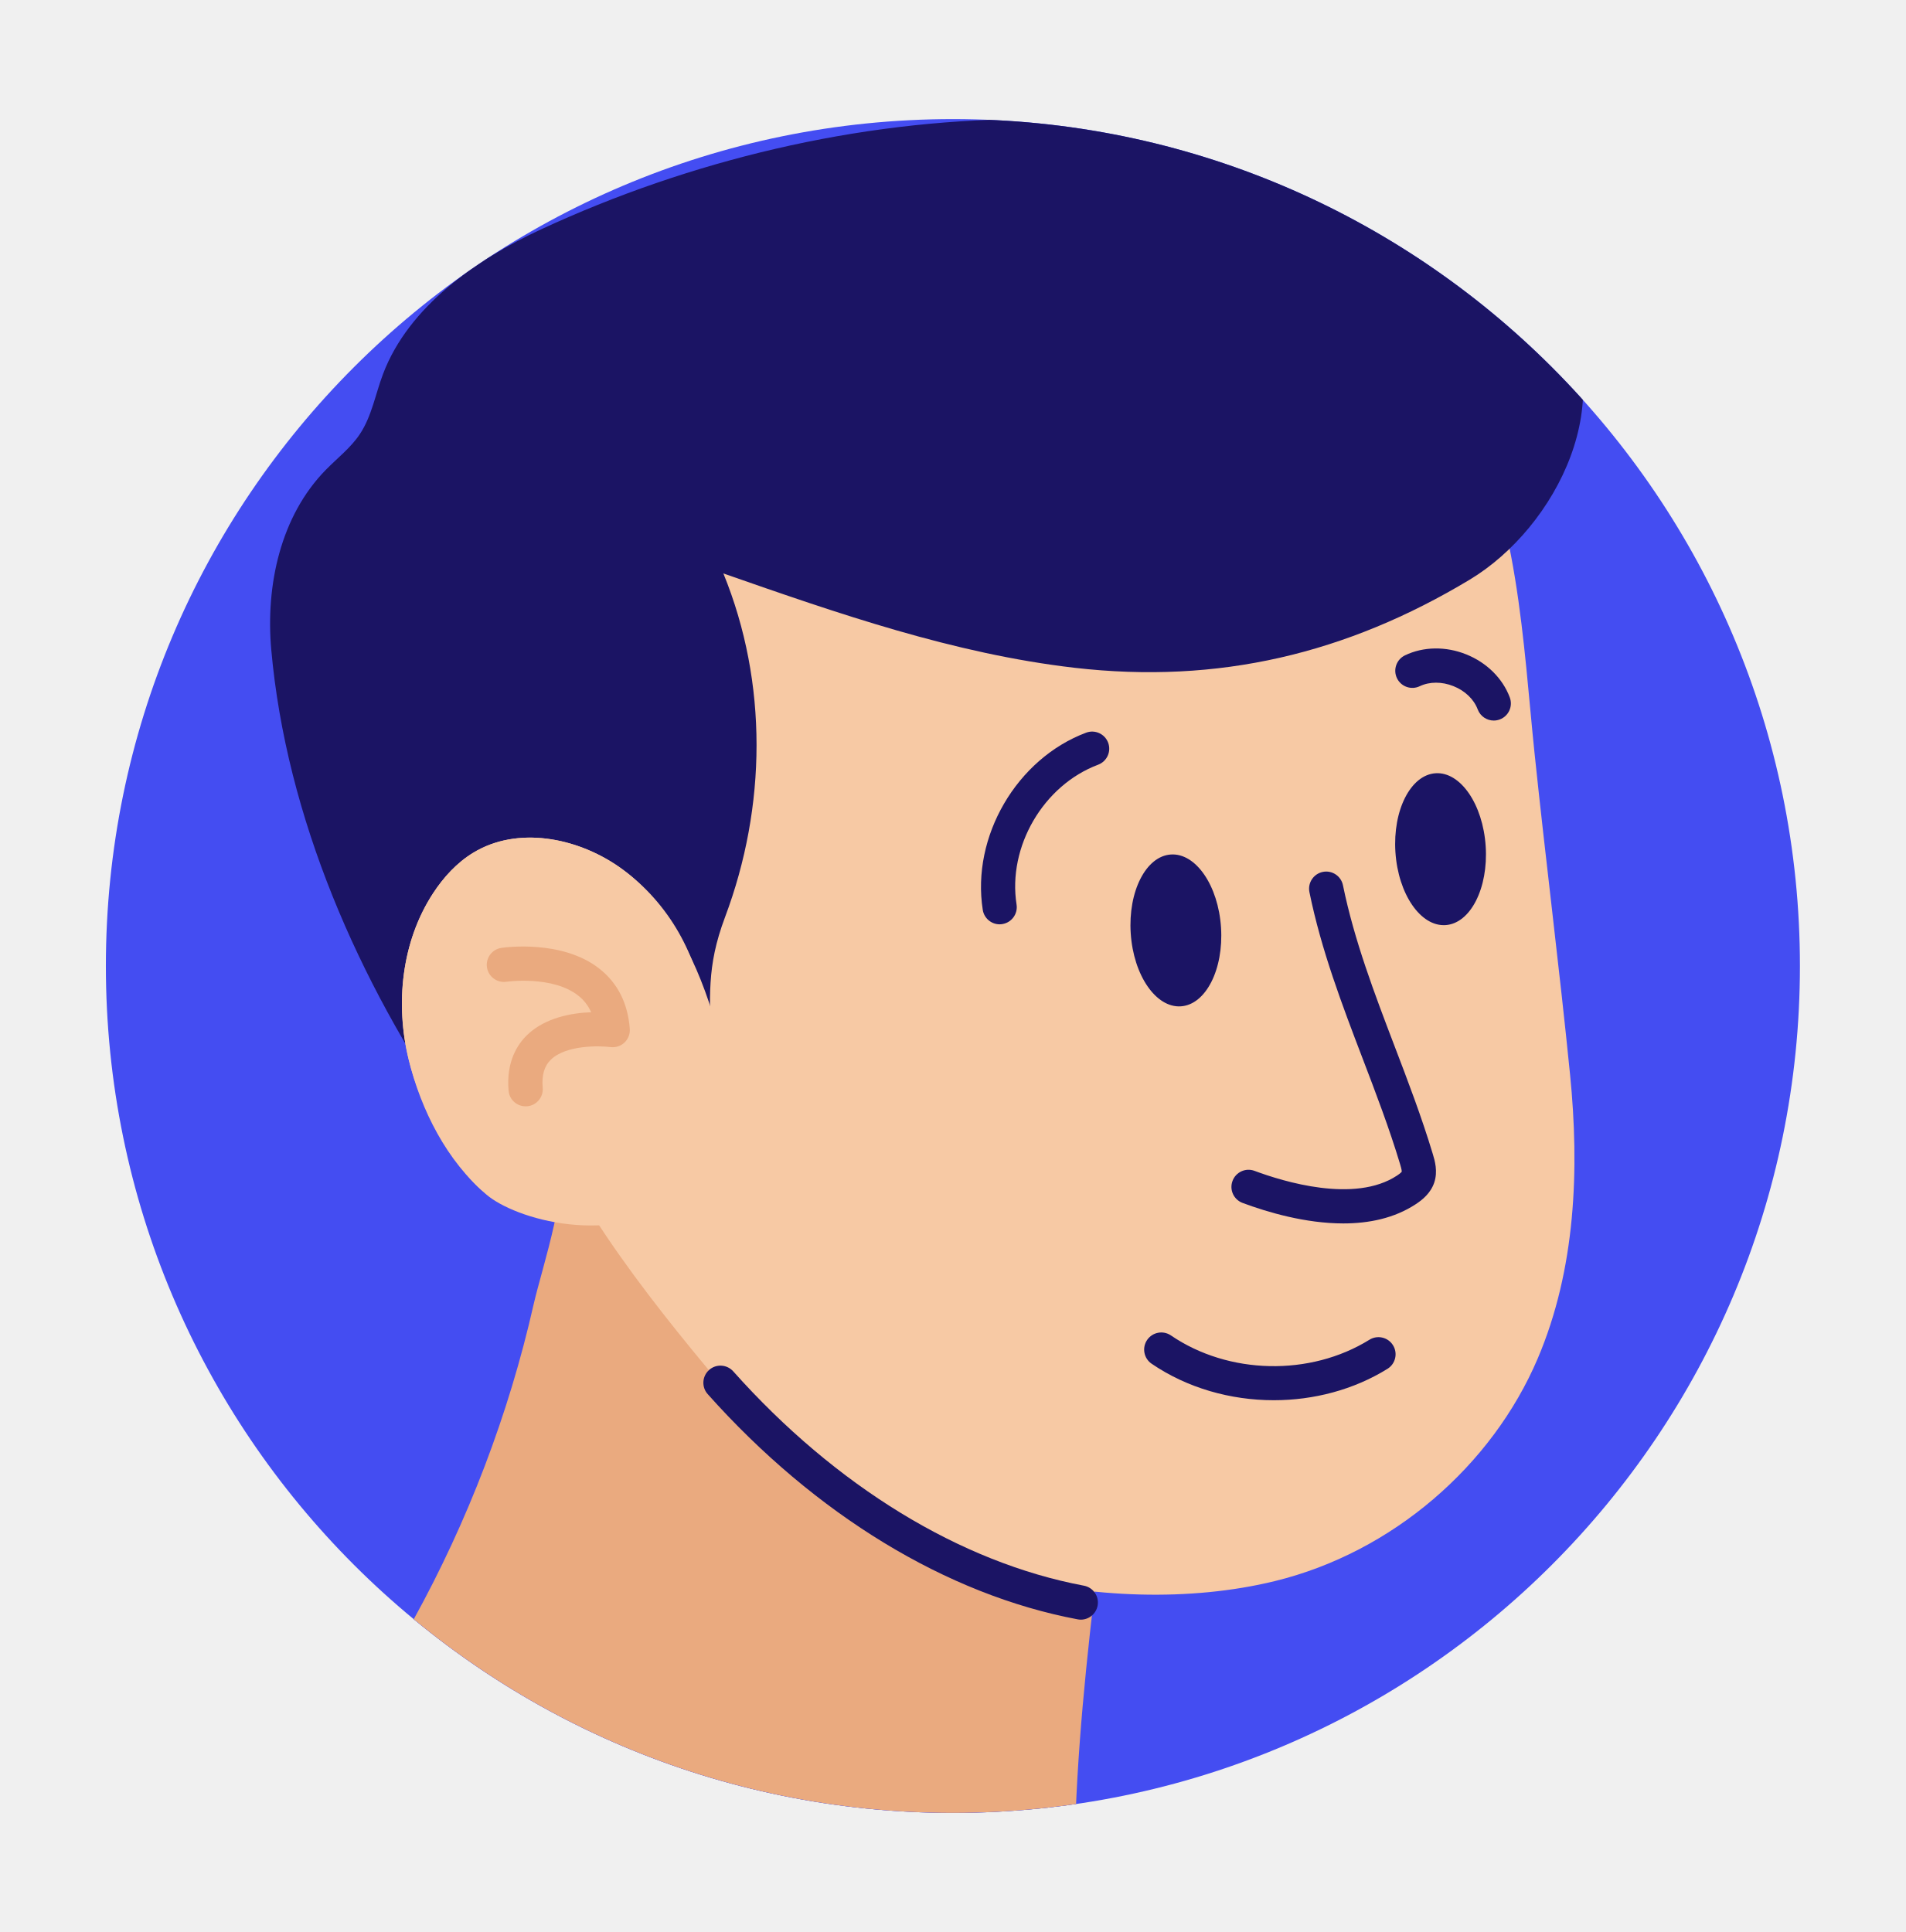
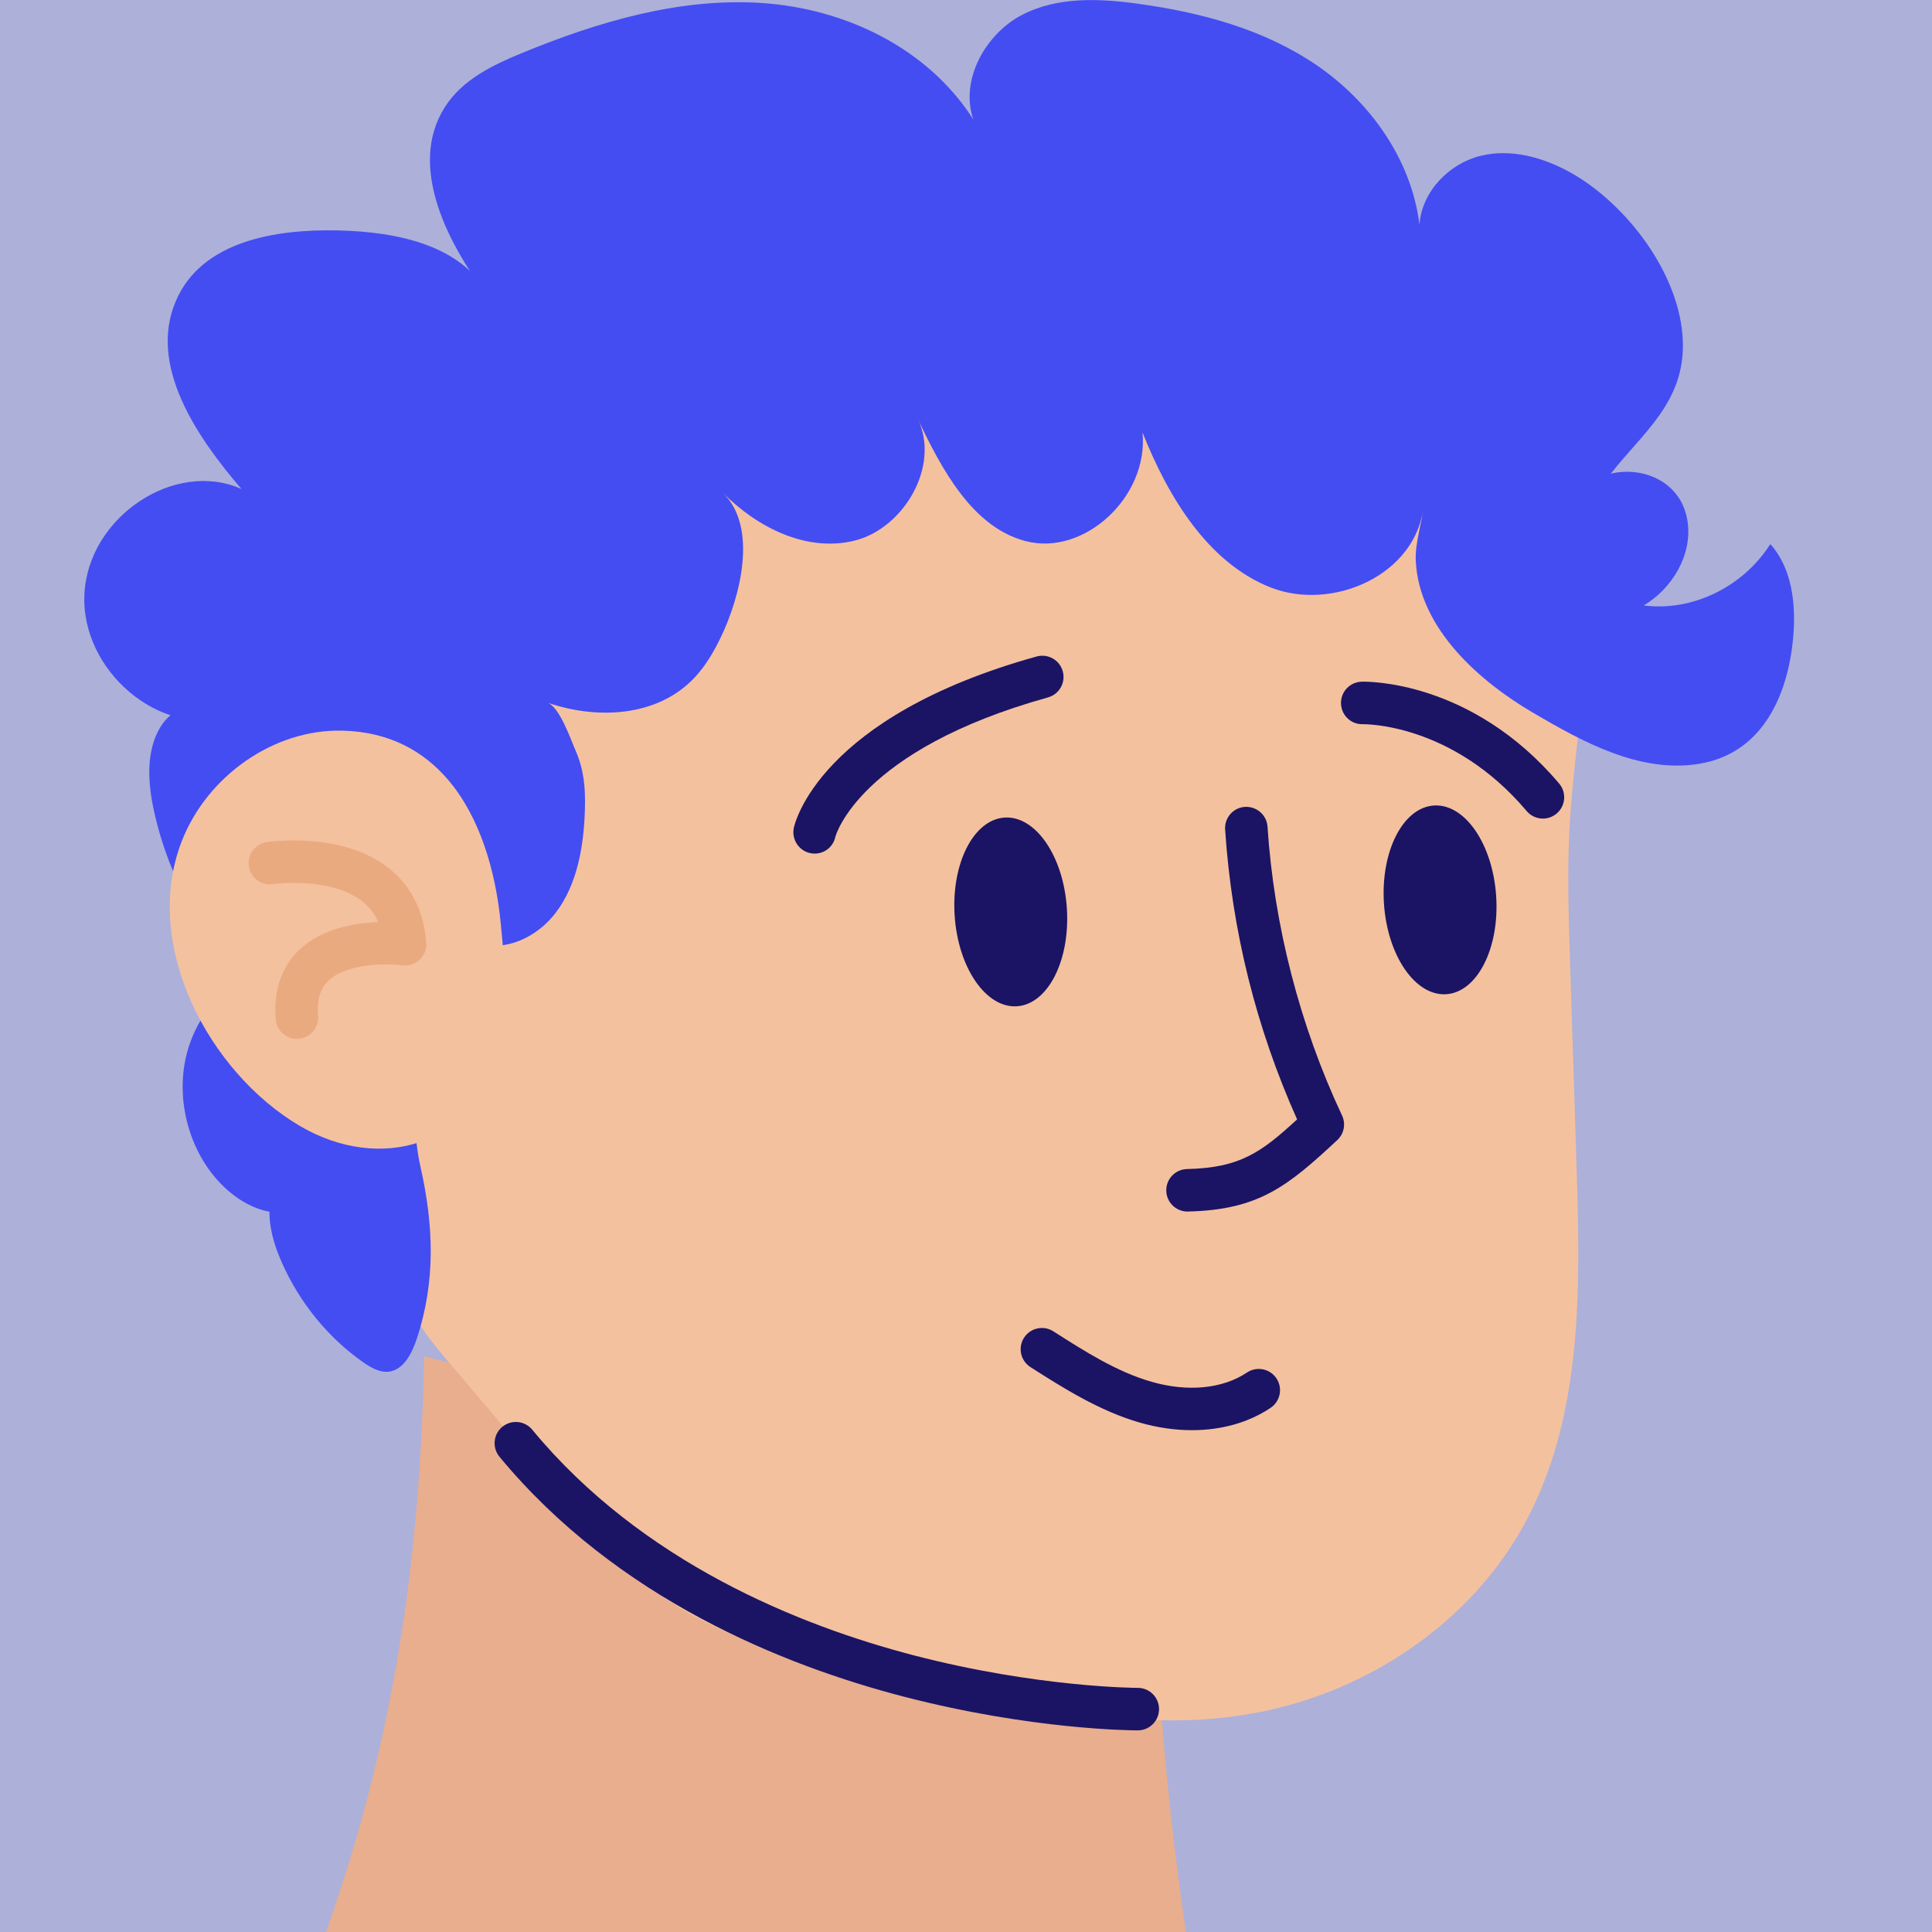
- <svg xmlns="http://www.w3.org/2000/svg" width="72" height="73" viewBox="0 0 72 73" fill="none">
-   <g clip-path="url(#clip0_6391_16421)">
-     <path d="M68 4.501H4V68.5H68V4.501Z" fill="#444DF2" />
-     <path d="M41.651 57.71C41.207 61.275 40.781 64.897 40.639 68.5H10.768C11.161 67.897 11.627 67.26 12.149 66.565C14.713 63.159 16.79 59.388 18.309 55.405C19.068 53.414 19.689 51.369 20.159 49.29C20.487 47.848 21.58 44.716 21.09 43.294C21.37 44.108 21.765 44.86 22.25 45.555C23.785 47.753 26.218 49.354 28.748 50.365C32.077 51.695 35.669 52.209 39.114 53.198C39.835 53.405 40.585 53.656 41.088 54.213C41.905 55.119 41.803 56.499 41.651 57.71Z" fill="#444DF2" />
-     <path d="M41.651 57.71C41.207 61.275 40.781 64.897 40.639 68.5H10.768C11.161 67.897 11.627 67.26 12.149 66.565C14.713 63.159 16.79 59.388 18.309 55.405C19.068 53.414 19.689 51.369 20.159 49.29C20.487 47.848 21.58 44.716 21.09 43.294C21.37 44.108 21.765 44.86 22.25 45.555C23.785 47.753 26.218 49.354 28.748 50.365C32.077 51.695 35.669 52.209 39.114 53.198C39.835 53.405 40.585 53.656 41.088 54.213C41.905 55.119 41.803 56.499 41.651 57.71Z" fill="#EAAA7F" />
-     <path d="M17.551 27.801C17.511 25 17.807 22.164 19.102 19.649C21.321 15.331 26.19 12.655 31.137 11.718C36.086 10.781 41.174 11.329 46.157 11.918C49.151 12.272 53.615 12.812 55.222 15.555C57.345 19.178 57.551 24.406 57.974 28.46C58.396 32.514 58.912 36.557 59.317 40.613C59.671 44.17 59.534 47.946 58.095 51.328C56.376 55.37 52.613 58.657 48.151 59.744C41.804 61.289 33.135 59.278 29.051 54.461C26.052 50.925 22.691 47.069 20.705 42.92C18.664 38.652 17.833 33.927 17.6 29.25C17.576 28.768 17.558 28.285 17.551 27.801Z" fill="#F7C9A4" />
-     <path d="M22.113 45.111C21.203 45.214 20.31 45.127 19.492 44.702C18.491 44.182 17.793 43.236 17.152 42.309C13.559 37.124 10.813 30.887 10.248 24.546C10.031 22.115 10.598 19.5 12.306 17.756C12.741 17.311 13.245 16.926 13.591 16.409C14.047 15.728 14.182 14.89 14.474 14.123C15.435 11.592 17.983 9.806 20.438 8.668C31.734 3.433 45.659 2.647 56.306 9.102C57.209 9.65 58.103 10.519 58.727 11.37C61.352 14.947 58.793 19.938 55.522 21.904C50.87 24.702 46.026 25.859 40.595 25.232C36.036 24.704 31.661 23.181 27.328 21.667C29.021 25.808 28.957 30.484 27.393 34.649C26.667 36.583 26.847 37.637 26.827 39.653C26.816 40.827 26.862 43.59 25.481 44.138C24.409 44.563 23.248 44.984 22.113 45.111Z" fill="#1B1464" />
-     <path d="M23.377 32.748C26.807 35.127 27.864 41.064 27.951 44.952C27.955 45.134 27.958 45.324 28.038 45.487C28.298 46.024 24.636 46.211 24.339 46.213C22.894 46.227 21.448 46.075 20.037 45.758C18.506 45.413 18.04 45.01 17.13 43.693C16.366 42.587 15.768 41.361 15.446 40.054C14.922 37.933 15.169 35.578 16.363 33.75C16.759 33.145 17.259 32.597 17.877 32.221C19.541 31.208 21.775 31.637 23.377 32.748Z" fill="#F7C9A4" />
-     <path d="M26.026 45.21C23.088 47.208 19.428 46.028 18.39 45.148C16.878 43.867 15.913 41.956 15.444 40.055C14.921 37.934 15.168 35.579 16.362 33.751C16.758 33.146 17.258 32.598 17.875 32.222C19.539 31.208 21.774 31.638 23.377 32.748C25.126 33.961 26.324 35.939 26.59 38.052" fill="#F7C9A4" />
-     <path d="M44.612 38.024C45.553 37.962 46.233 36.628 46.129 35.044C46.025 33.459 45.177 32.225 44.235 32.287C43.293 32.348 42.614 33.683 42.718 35.267C42.822 36.852 43.67 38.086 44.612 38.024Z" fill="#1B1464" />
-     <path d="M54.611 34.955C55.553 34.893 56.232 33.558 56.128 31.974C56.024 30.39 55.176 29.155 54.234 29.217C53.293 29.279 52.614 30.613 52.718 32.198C52.822 33.782 53.669 35.016 54.611 34.955Z" fill="#1B1464" />
-     <path d="M50.748 46.227C49.317 46.227 47.886 45.803 46.943 45.452C46.608 45.326 46.438 44.955 46.564 44.62C46.689 44.285 47.062 44.115 47.396 44.241C48.481 44.646 51.179 45.476 52.778 44.419C52.906 44.334 52.946 44.288 52.957 44.271C52.961 44.21 52.913 44.047 52.891 43.976C52.484 42.623 51.969 41.278 51.472 39.977C50.707 37.974 49.916 35.902 49.469 33.708C49.398 33.358 49.624 33.017 49.974 32.945C50.323 32.873 50.665 33.1 50.736 33.449C51.163 35.539 51.935 37.56 52.681 39.516C53.187 40.839 53.709 42.207 54.13 43.603C54.204 43.848 54.327 44.256 54.185 44.681C54.048 45.092 53.724 45.343 53.492 45.496C52.677 46.034 51.713 46.227 50.748 46.227Z" fill="#1B1464" />
-     <path d="M37.765 34.925C37.453 34.925 37.178 34.697 37.128 34.379C36.694 31.61 38.409 28.669 41.033 27.684C41.367 27.559 41.739 27.728 41.865 28.062C41.99 28.396 41.821 28.768 41.487 28.894C39.416 29.671 38.062 31.993 38.405 34.178C38.46 34.529 38.219 34.861 37.866 34.916C37.832 34.922 37.798 34.925 37.765 34.925Z" fill="#1B1464" />
-     <path d="M56.433 27.226C56.172 27.226 55.926 27.066 55.828 26.808C55.684 26.422 55.349 26.101 54.911 25.926C54.473 25.75 54.008 25.752 53.637 25.928C53.316 26.083 52.929 25.946 52.776 25.625C52.621 25.303 52.758 24.917 53.079 24.762C53.775 24.428 54.619 24.415 55.392 24.725C56.165 25.035 56.766 25.627 57.038 26.351C57.164 26.685 56.996 27.057 56.662 27.184C56.586 27.212 56.508 27.226 56.433 27.226Z" fill="#1B1464" />
-     <path d="M48.123 52.907C46.488 52.907 44.852 52.445 43.507 51.528C43.213 51.327 43.136 50.925 43.338 50.629C43.539 50.335 43.941 50.258 44.237 50.459C46.413 51.944 49.498 52.011 51.737 50.621C52.041 50.433 52.439 50.527 52.627 50.83C52.815 51.133 52.722 51.531 52.419 51.72C51.141 52.513 49.632 52.907 48.123 52.907Z" fill="#1B1464" />
-     <path d="M40.832 61.198C40.792 61.198 40.753 61.194 40.712 61.186C35.765 60.256 30.801 57.234 26.737 52.677C26.499 52.411 26.523 52.002 26.789 51.764C27.055 51.526 27.464 51.551 27.702 51.817C31.578 56.161 36.283 59.038 40.951 59.915C41.302 59.982 41.532 60.319 41.467 60.669C41.408 60.981 41.137 61.198 40.832 61.198Z" fill="#1B1464" />
-     <path d="M19.857 41.802C19.525 41.802 19.242 41.549 19.214 41.212C19.119 40.117 19.547 39.459 19.923 39.099C20.608 38.445 21.608 38.273 22.333 38.247C22.224 38 22.066 37.794 21.855 37.626C20.882 36.849 19.147 37.092 19.131 37.095C18.779 37.146 18.45 36.903 18.397 36.551C18.345 36.199 18.587 35.87 18.939 35.816C19.032 35.802 21.239 35.483 22.657 36.611C23.337 37.151 23.72 37.913 23.793 38.873C23.808 39.067 23.734 39.258 23.593 39.392C23.451 39.527 23.256 39.588 23.063 39.564C22.633 39.509 21.389 39.484 20.815 40.035C20.563 40.277 20.461 40.625 20.503 41.1C20.534 41.456 20.271 41.769 19.915 41.8C19.895 41.801 19.876 41.802 19.857 41.802Z" fill="#EAAA7F" />
-   </g>
-   <defs>
-     <clipPath id="clip0_6391_16421">
-       <rect x="4" y="4.5" width="64" height="64" rx="32" fill="white" />
-     </clipPath>
-   </defs>
+ <svg xmlns="http://www.w3.org/2000/svg" width="200" height="200" viewBox="0 0 200 200" fill="none">
+   <path d="M200 0H0V200H200V0Z" fill="#ADB0D9" />
+   <path d="M122.764 200H33.756C34.072 199.06 34.396 198.124 34.712 197.188C41.064 178.368 43.54 160.148 43.904 140.42C66.44 146.156 90.108 143.696 113.36 143.456C122.012 143.368 119.104 150.14 119.216 156.44C119.352 164.316 119.76 172.188 120.44 180.036C121.016 186.712 121.792 193.372 122.764 200Z" fill="#ADB0D9" />
+   <path d="M122.764 200H33.756C34.072 199.06 34.396 198.124 34.712 197.188C41.064 178.368 43.54 160.148 43.904 140.42C66.44 146.156 90.108 143.696 113.36 143.456C122.012 143.368 119.104 150.14 119.216 156.44C119.352 164.316 119.76 172.188 120.44 180.036C121.016 186.712 121.792 193.372 122.764 200Z" fill="#E8AE8E" />
+   <path d="M59.64 156.528C59.784 156.7 59.932 156.872 60.076 157.04C61.932 159.224 63.8 161.42 65.984 163.28C77.372 172.968 95.096 174.08 109.124 176.816C117.644 178.476 126.172 178.76 134.568 176.188C144.248 173.22 152.932 166.676 157.796 157.796C163.852 146.732 163.608 133.428 163.208 120.82C162.98 113.664 162.752 106.512 162.524 99.356C162.38 94.868 162.24 90.376 162.468 85.892C163.028 74.84 165.916 63.504 163.532 52.488C161.552 43.344 153.904 33.8 145.368 29.924C131.896 23.808 115.756 22.196 101.18 23.844C90.632 25.036 79.9 26.3 70.204 30.608C61.492 34.48 50.2 39.42 45.548 48.064C39.648 59.024 36.292 71.696 34.864 84.008C33.684 94.184 33.896 104.524 35.508 114.644C37.032 124.216 39.58 132.924 45.908 140.368C50.48 145.756 55.06 151.14 59.64 156.528Z" fill="#F4C19F" />
+   <path d="M122.932 125.42C121.74 125.42 120.76 124.468 120.732 123.272C120.704 122.056 121.664 121.048 122.88 121.02C128.364 120.892 130.552 119.304 134.276 115.88C130.02 106.372 127.516 96.284 126.824 85.868C126.744 84.656 127.66 83.608 128.872 83.528C130.076 83.452 131.132 84.364 131.212 85.576C131.892 95.832 134.56 106.172 138.928 115.476C139.336 116.34 139.136 117.368 138.436 118.02C133.34 122.764 130.34 125.248 122.98 125.416C122.968 125.42 122.952 125.42 122.932 125.42Z" fill="#1B1464" />
+   <path d="M105.274 104.169C108.482 103.959 110.795 99.415 110.441 94.021C110.087 88.626 107.199 84.424 103.992 84.635C100.784 84.845 98.471 89.389 98.825 94.783C99.179 100.178 102.066 104.38 105.274 104.169Z" fill="#1B1464" />
+   <path d="M149.716 102.921C152.924 102.71 155.237 98.167 154.883 92.772C154.529 87.378 151.642 83.176 148.434 83.386C145.226 83.597 142.913 88.14 143.267 93.535C143.621 98.929 146.509 103.132 149.716 102.921Z" fill="#1B1464" />
+   <path d="M159.72 84.74C159.096 84.74 158.472 84.476 158.04 83.96C150.288 74.792 141.176 74.972 141.088 74.968C139.86 75.012 138.86 74.052 138.82 72.836C138.78 71.62 139.736 70.608 140.952 70.568C141.408 70.556 152.292 70.34 161.404 81.116C162.188 82.044 162.072 83.432 161.144 84.216C160.724 84.568 160.22 84.74 159.72 84.74Z" fill="#1B1464" />
+   <path d="M84.336 88.364C84.184 88.364 84.032 88.348 83.876 88.316C82.688 88.068 81.928 86.884 82.176 85.696C82.272 85.232 84.82 74.22 107.308 67.96C108.48 67.636 109.692 68.32 110.016 69.488C110.34 70.66 109.656 71.872 108.488 72.196C88.896 77.652 86.5 86.54 86.476 86.628C86.256 87.668 85.352 88.364 84.336 88.364Z" fill="#1B1464" />
+   <path d="M123.388 148.052C121.648 148.052 119.84 147.796 118.024 147.276C113.796 146.064 110.012 143.652 106.676 141.524C105.652 140.872 105.352 139.508 106.004 138.488C106.656 137.464 108.016 137.164 109.04 137.816C112.272 139.88 115.616 142.016 119.228 143.048C122.976 144.12 126.568 143.768 129.084 142.084C130.092 141.408 131.46 141.68 132.136 142.688C132.812 143.696 132.54 145.064 131.532 145.74C129.252 147.268 126.428 148.052 123.388 148.052Z" fill="#1B1464" />
+   <path d="M43.544 120.856C42.02 114.128 43.704 106.52 44.036 99.664C44.08 98.796 44.156 97.84 44.732 97.228C45.9 95.984 47.808 97.096 49.384 97.616C52.304 98.576 55.58 97.032 57.512 94.508C59.792 91.532 60.452 87.508 60.552 83.664C60.608 81.488 60.432 79.632 59.58 77.684C59.064 76.512 57.932 73.176 56.676 72.74C61.824 74.516 68.072 74.22 71.9 70.148C73.044 68.932 73.908 67.448 74.644 65.916C76.6 61.836 78.524 54.592 74.832 51.016C78.396 54.604 83.488 57.196 88.472 55.964C93.556 54.704 97.416 48.196 94.968 43.284C97.508 48.648 100.684 54.576 106.156 56.012C112.244 57.612 118.92 51.42 118.272 44.772C120.952 51.508 125.06 58.236 131.492 60.796C137.92 63.356 146.732 59.508 147.392 52.224C147.216 54.136 146.464 56.18 146.56 58.08C146.92 65.16 153.3 70.608 158.648 73.752C163.768 76.76 169.78 80.092 175.924 79.064C181.736 78.096 184.616 73.2 185.472 67.332C186.032 63.488 185.784 59.14 183.264 56.324C180.432 60.78 175.168 63.328 170.156 62.676C173.04 60.976 175.188 57.516 174.704 54.044C174.128 49.872 170.092 48.236 166.748 49.036C170.076 44.772 174.452 41.6 174.204 35.272C173.928 28.252 168.272 21.096 162.724 17.944C159.832 16.3 156.444 15.348 153.252 16.136C150.06 16.924 147.192 19.772 146.94 23.256C146.104 16.416 141.74 10.46 136.292 6.744C130.844 3.028 124.396 1.308 117.98 0.412C113.876 -0.164 109.512 -0.384 105.792 1.548C102.072 3.48 99.34 8.22 100.756 12.364C95.968 4.872 87.356 0.876 78.868 0.312C70.38 -0.252 61.964 2.228 54.028 5.492C51.008 6.736 47.864 8.236 46.048 11.092C42.124 17.268 46.424 25.488 50.908 31.208C48.236 25.336 41.04 23.984 34.92 23.852C28.54 23.716 20.892 24.944 18.22 31.12C15.32 37.816 20.328 45.184 24.996 50.62C18.096 47.536 9.152 53.504 8.74 61.468C8.328 69.432 16.6 76.416 23.78 74.156C22.04 71.8 18.164 72.72 16.624 75.232C15.084 77.74 15.3 81.028 15.94 83.948C16.976 88.696 18.988 93.2 21.788 97.056C23.944 100.024 28.704 102.404 30.464 99.152C25.376 99.648 20.764 103.724 19.364 108.964C17.964 114.2 19.872 120.26 23.952 123.536C25.764 124.992 28.104 125.932 30.308 125.364C32.512 124.796 34.336 122.34 33.78 119.996C31.568 119.008 28.932 120.888 28.196 123.32C27.46 125.752 28.16 128.42 29.188 130.728C31.04 134.892 33.984 138.492 37.596 141.02C38.416 141.592 39.352 142.132 40.32 141.984C41.796 141.76 42.644 140.1 43.14 138.604C45.116 132.66 44.892 126.864 43.544 120.856Z" fill="#444DF2" />
+   <path d="M46.432 80.78C43.876 77.76 40.304 75.748 35.428 75.636C28.264 75.472 21.404 80.408 18.812 87.092C14.64 97.856 21.616 110.992 31.02 116.544C39.372 121.472 49.176 118.6 51.612 108.852C52.692 104.528 52.268 99.992 51.832 95.556C51.312 90.212 49.712 84.66 46.432 80.78Z" fill="#F4C19F" />
+   <path d="M30.732 107.548C29.604 107.548 28.644 106.684 28.544 105.54C28.22 101.812 29.68 99.572 30.96 98.348C33.292 96.12 36.696 95.54 39.164 95.448C38.792 94.604 38.248 93.9 37.524 93.324C34.236 90.708 28.324 91.516 28.264 91.524C27.064 91.712 25.94 90.88 25.76 89.68C25.576 88.48 26.404 87.356 27.604 87.176C27.92 87.128 35.432 86.044 40.26 89.88C42.572 91.72 43.876 94.312 44.128 97.58C44.18 98.24 43.928 98.892 43.448 99.348C42.964 99.804 42.304 100.016 41.644 99.932C40.18 99.744 35.944 99.664 33.992 101.536C33.136 102.36 32.788 103.544 32.928 105.16C33.032 106.372 32.136 107.436 30.928 107.544C30.86 107.544 30.796 107.548 30.732 107.548Z" fill="#EAAA7F" />
+   <path d="M117.776 179.128C117.156 179.128 106.828 179.072 93.592 175.644C81.192 172.432 63.856 165.512 51.704 150.8C50.932 149.864 51.064 148.476 52 147.704C52.936 146.932 54.324 147.064 55.096 148C66.472 161.772 82.848 168.3 94.58 171.356C107.408 174.696 117.656 174.728 117.784 174.728C119 174.728 119.984 175.712 119.984 176.924C119.984 178.14 119.004 179.124 117.788 179.128C117.788 179.128 117.784 179.128 117.776 179.128Z" fill="#1B1464" />
</svg>
